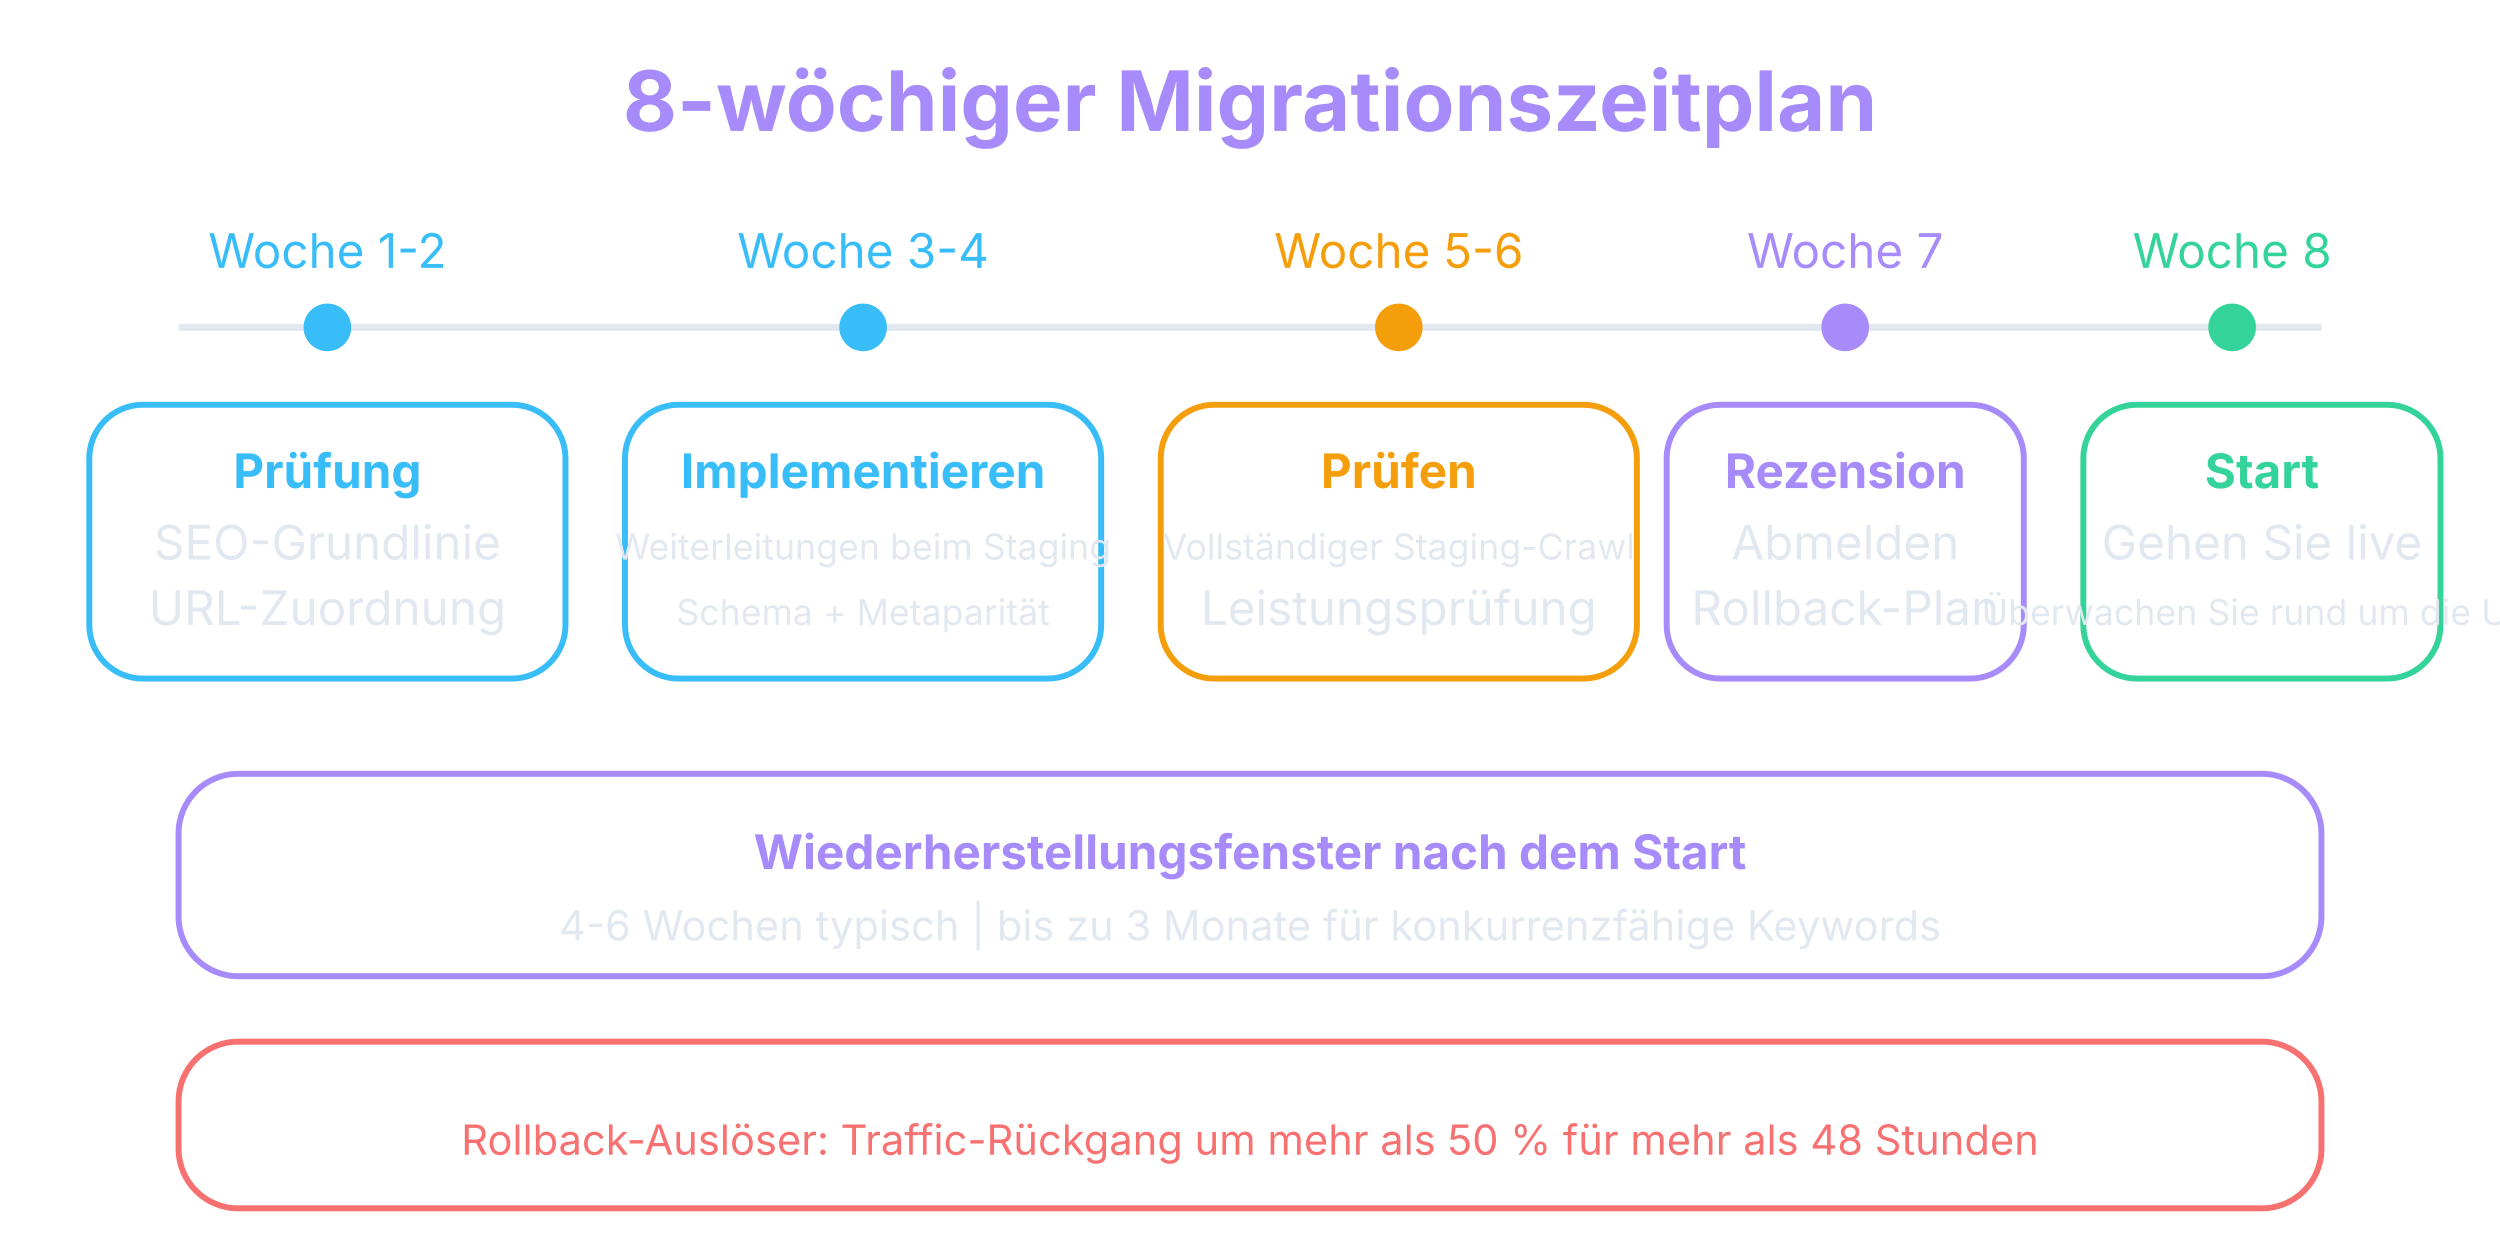
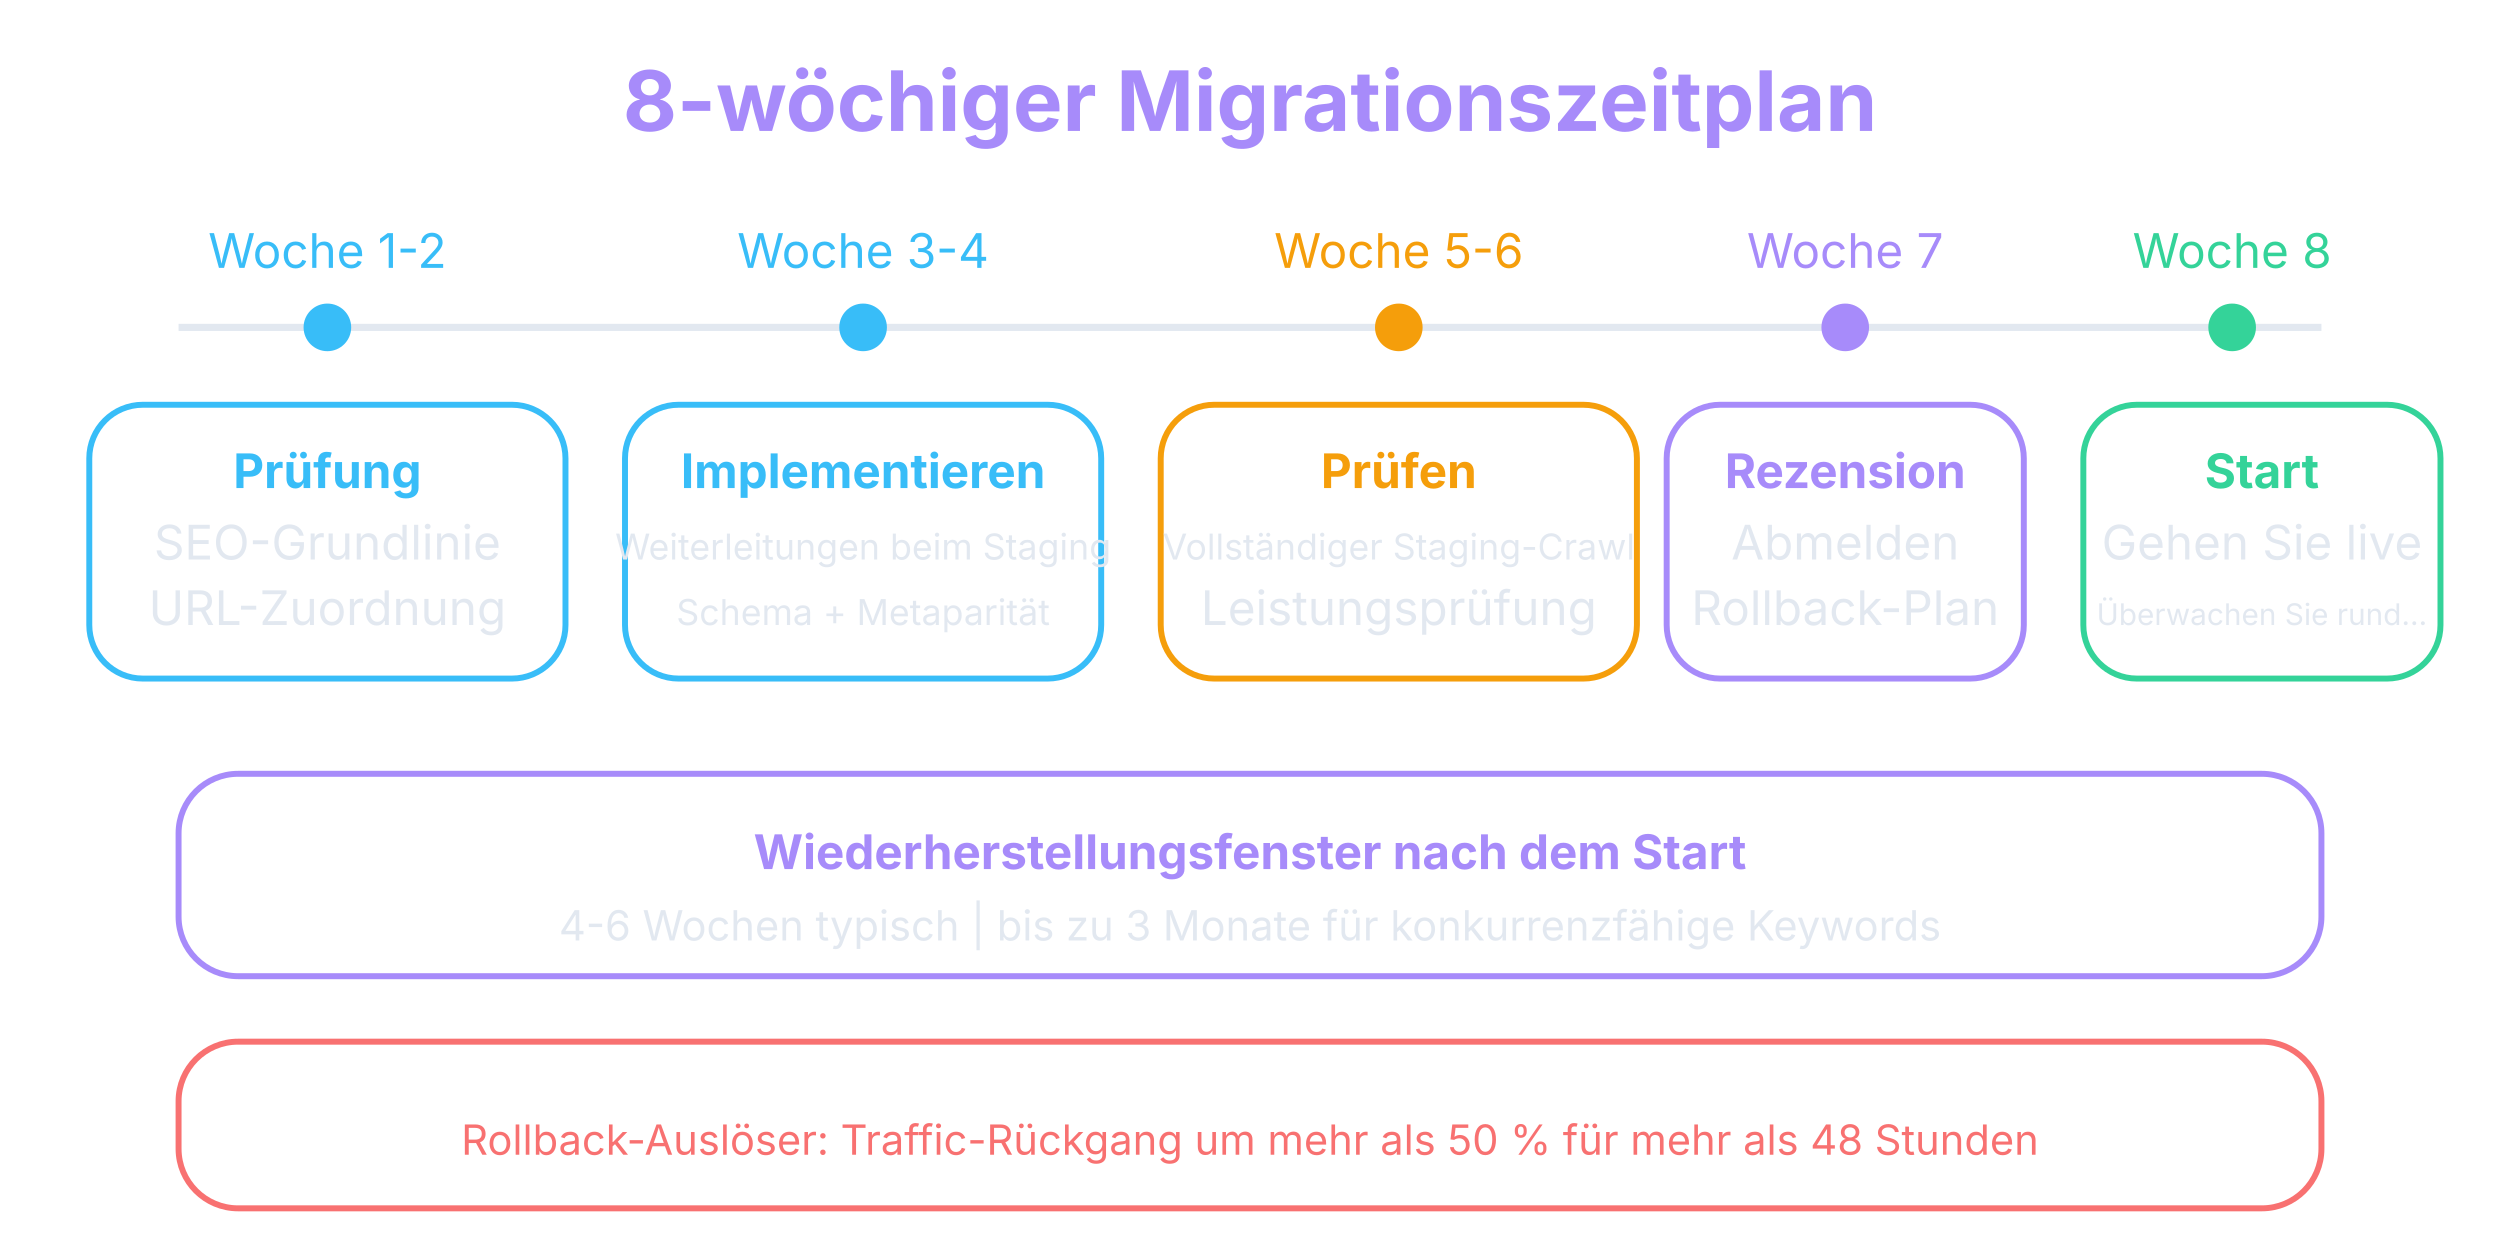
<svg xmlns="http://www.w3.org/2000/svg" viewBox="0 0 420 210" fill="none">
  <text x="210" y="22" text-anchor="middle" font-family="Inter, -apple-system, BlinkMacSystemFont, 'Segoe UI', Roboto, sans-serif" font-size="14" font-weight="bold" fill="#a78bfa">8-wöchiger Migrationszeitplan</text>
  <line x1="30" y1="55" x2="390" y2="55" stroke="#e2e8f0" stroke-width="1.2" />
  <circle cx="55" cy="55" r="4" fill="#38bdf8" />
  <circle cx="145" cy="55" r="4" fill="#38bdf8" />
  <circle cx="235" cy="55" r="4" fill="#f59e0b" />
  <circle cx="310" cy="55" r="4" fill="#a78bfa" />
  <circle cx="375" cy="55" r="4" fill="#34d399" />
  <text x="55" y="45" text-anchor="middle" font-family="Inter, -apple-system, BlinkMacSystemFont, 'Segoe UI', Roboto, sans-serif" font-size="8" fill="#38bdf8">Woche 1-2</text>
  <text x="145" y="45" text-anchor="middle" font-family="Inter, -apple-system, BlinkMacSystemFont, 'Segoe UI', Roboto, sans-serif" font-size="8" fill="#38bdf8">Woche 3-4</text>
  <text x="235" y="45" text-anchor="middle" font-family="Inter, -apple-system, BlinkMacSystemFont, 'Segoe UI', Roboto, sans-serif" font-size="8" fill="#f59e0b">Woche 5-6</text>
  <text x="310" y="45" text-anchor="middle" font-family="Inter, -apple-system, BlinkMacSystemFont, 'Segoe UI', Roboto, sans-serif" font-size="8" fill="#a78bfa">Woche 7</text>
  <text x="375" y="45" text-anchor="middle" font-family="Inter, -apple-system, BlinkMacSystemFont, 'Segoe UI', Roboto, sans-serif" font-size="8" fill="#34d399">Woche 8</text>
  <rect x="15" y="68" width="80" height="46" rx="9" stroke="#38bdf8" stroke-width="1" fill="none" />
  <text x="55" y="82" text-anchor="middle" font-family="Inter, -apple-system, BlinkMacSystemFont, 'Segoe UI', Roboto, sans-serif" font-size="8" font-weight="bold" fill="#38bdf8">Prüfung</text>
  <text x="55" y="94" text-anchor="middle" font-family="Inter, -apple-system, BlinkMacSystemFont, 'Segoe UI', Roboto, sans-serif" font-size="8" fill="#e2e8f0">SEO-Grundlinie</text>
  <text x="55" y="105" text-anchor="middle" font-family="Inter, -apple-system, BlinkMacSystemFont, 'Segoe UI', Roboto, sans-serif" font-size="8" fill="#e2e8f0">URL-Zuordnung</text>
  <rect x="105" y="68" width="80" height="46" rx="9" stroke="#38bdf8" stroke-width="1" fill="none" />
  <text x="145" y="82" text-anchor="middle" font-family="Inter, -apple-system, BlinkMacSystemFont, 'Segoe UI', Roboto, sans-serif" font-size="8" font-weight="bold" fill="#38bdf8">Implementieren</text>
  <text x="145" y="94" text-anchor="middle" font-family="Inter, -apple-system, BlinkMacSystemFont, 'Segoe UI', Roboto, sans-serif" font-size="6" fill="#e2e8f0">Weiterleitungen beim Staging</text>
  <text x="145" y="105" text-anchor="middle" font-family="Inter, -apple-system, BlinkMacSystemFont, 'Segoe UI', Roboto, sans-serif" font-size="6" fill="#e2e8f0">Schema + Metaparität</text>
  <rect x="195" y="68" width="80" height="46" rx="9" stroke="#f59e0b" stroke-width="1" fill="none" />
  <text x="235" y="82" text-anchor="middle" font-family="Inter, -apple-system, BlinkMacSystemFont, 'Segoe UI', Roboto, sans-serif" font-size="8" font-weight="bold" fill="#f59e0b">Prüfen</text>
  <text x="235" y="94" text-anchor="middle" font-family="Inter, -apple-system, BlinkMacSystemFont, 'Segoe UI', Roboto, sans-serif" font-size="6" fill="#e2e8f0">Vollständiger Staging-Crawl</text>
  <text x="235" y="105" text-anchor="middle" font-family="Inter, -apple-system, BlinkMacSystemFont, 'Segoe UI', Roboto, sans-serif" font-size="8" fill="#e2e8f0">Leistungsprüfung</text>
  <rect x="280" y="68" width="60" height="46" rx="9" stroke="#a78bfa" stroke-width="1" fill="none" />
  <text x="310" y="82" text-anchor="middle" font-family="Inter, -apple-system, BlinkMacSystemFont, 'Segoe UI', Roboto, sans-serif" font-size="8" font-weight="bold" fill="#a78bfa">Rezension</text>
  <text x="310" y="94" text-anchor="middle" font-family="Inter, -apple-system, BlinkMacSystemFont, 'Segoe UI', Roboto, sans-serif" font-size="8" fill="#e2e8f0">Abmelden</text>
  <text x="310" y="105" text-anchor="middle" font-family="Inter, -apple-system, BlinkMacSystemFont, 'Segoe UI', Roboto, sans-serif" font-size="8" fill="#e2e8f0">Rollback-Plan</text>
  <rect x="350" y="68" width="60" height="46" rx="9" stroke="#34d399" stroke-width="1" fill="none" />
  <text x="380" y="82" text-anchor="middle" font-family="Inter, -apple-system, BlinkMacSystemFont, 'Segoe UI', Roboto, sans-serif" font-size="8" font-weight="bold" fill="#34d399">Start</text>
  <text x="380" y="94" text-anchor="middle" font-family="Inter, -apple-system, BlinkMacSystemFont, 'Segoe UI', Roboto, sans-serif" font-size="8" fill="#e2e8f0">Gehen Sie live</text>
-   <text x="380" y="105" text-anchor="middle" font-family="Inter, -apple-system, BlinkMacSystemFont, 'Segoe UI', Roboto, sans-serif" font-size="6" fill="#e2e8f0">Überwachen Sie rund um die Uhr</text>
+   <text x="380" y="105" text-anchor="middle" font-family="Inter, -apple-system, BlinkMacSystemFont, 'Segoe UI', Roboto, sans-serif" font-size="5" fill="#e2e8f0">Überwachen Sie rund…</text>
  <rect x="30" y="130" width="360" height="34" rx="10" stroke="#a78bfa" stroke-width="1" fill="none" />
  <text x="210" y="146" text-anchor="middle" font-family="Inter, -apple-system, BlinkMacSystemFont, 'Segoe UI', Roboto, sans-serif" font-size="8" font-weight="bold" fill="#a78bfa">Wiederherstellungsfenster nach dem Start</text>
  <text x="210" y="158" text-anchor="middle" font-family="Inter, -apple-system, BlinkMacSystemFont, 'Segoe UI', Roboto, sans-serif" font-size="7" fill="#e2e8f0">4-6 Wochen typisch | bis zu 3 Monate für konkurrenzfähige Keywords</text>
  <rect x="30" y="175" width="360" height="28" rx="10" stroke="#f87171" stroke-width="1" fill="none" />
  <text x="210" y="194" text-anchor="middle" font-family="Inter, -apple-system, BlinkMacSystemFont, 'Segoe UI', Roboto, sans-serif" font-size="7" fill="#f87171">Rollback-Auslöser: Traffic-Rückgang um mehr als 50 % für mehr als 48 Stunden</text>
</svg>
